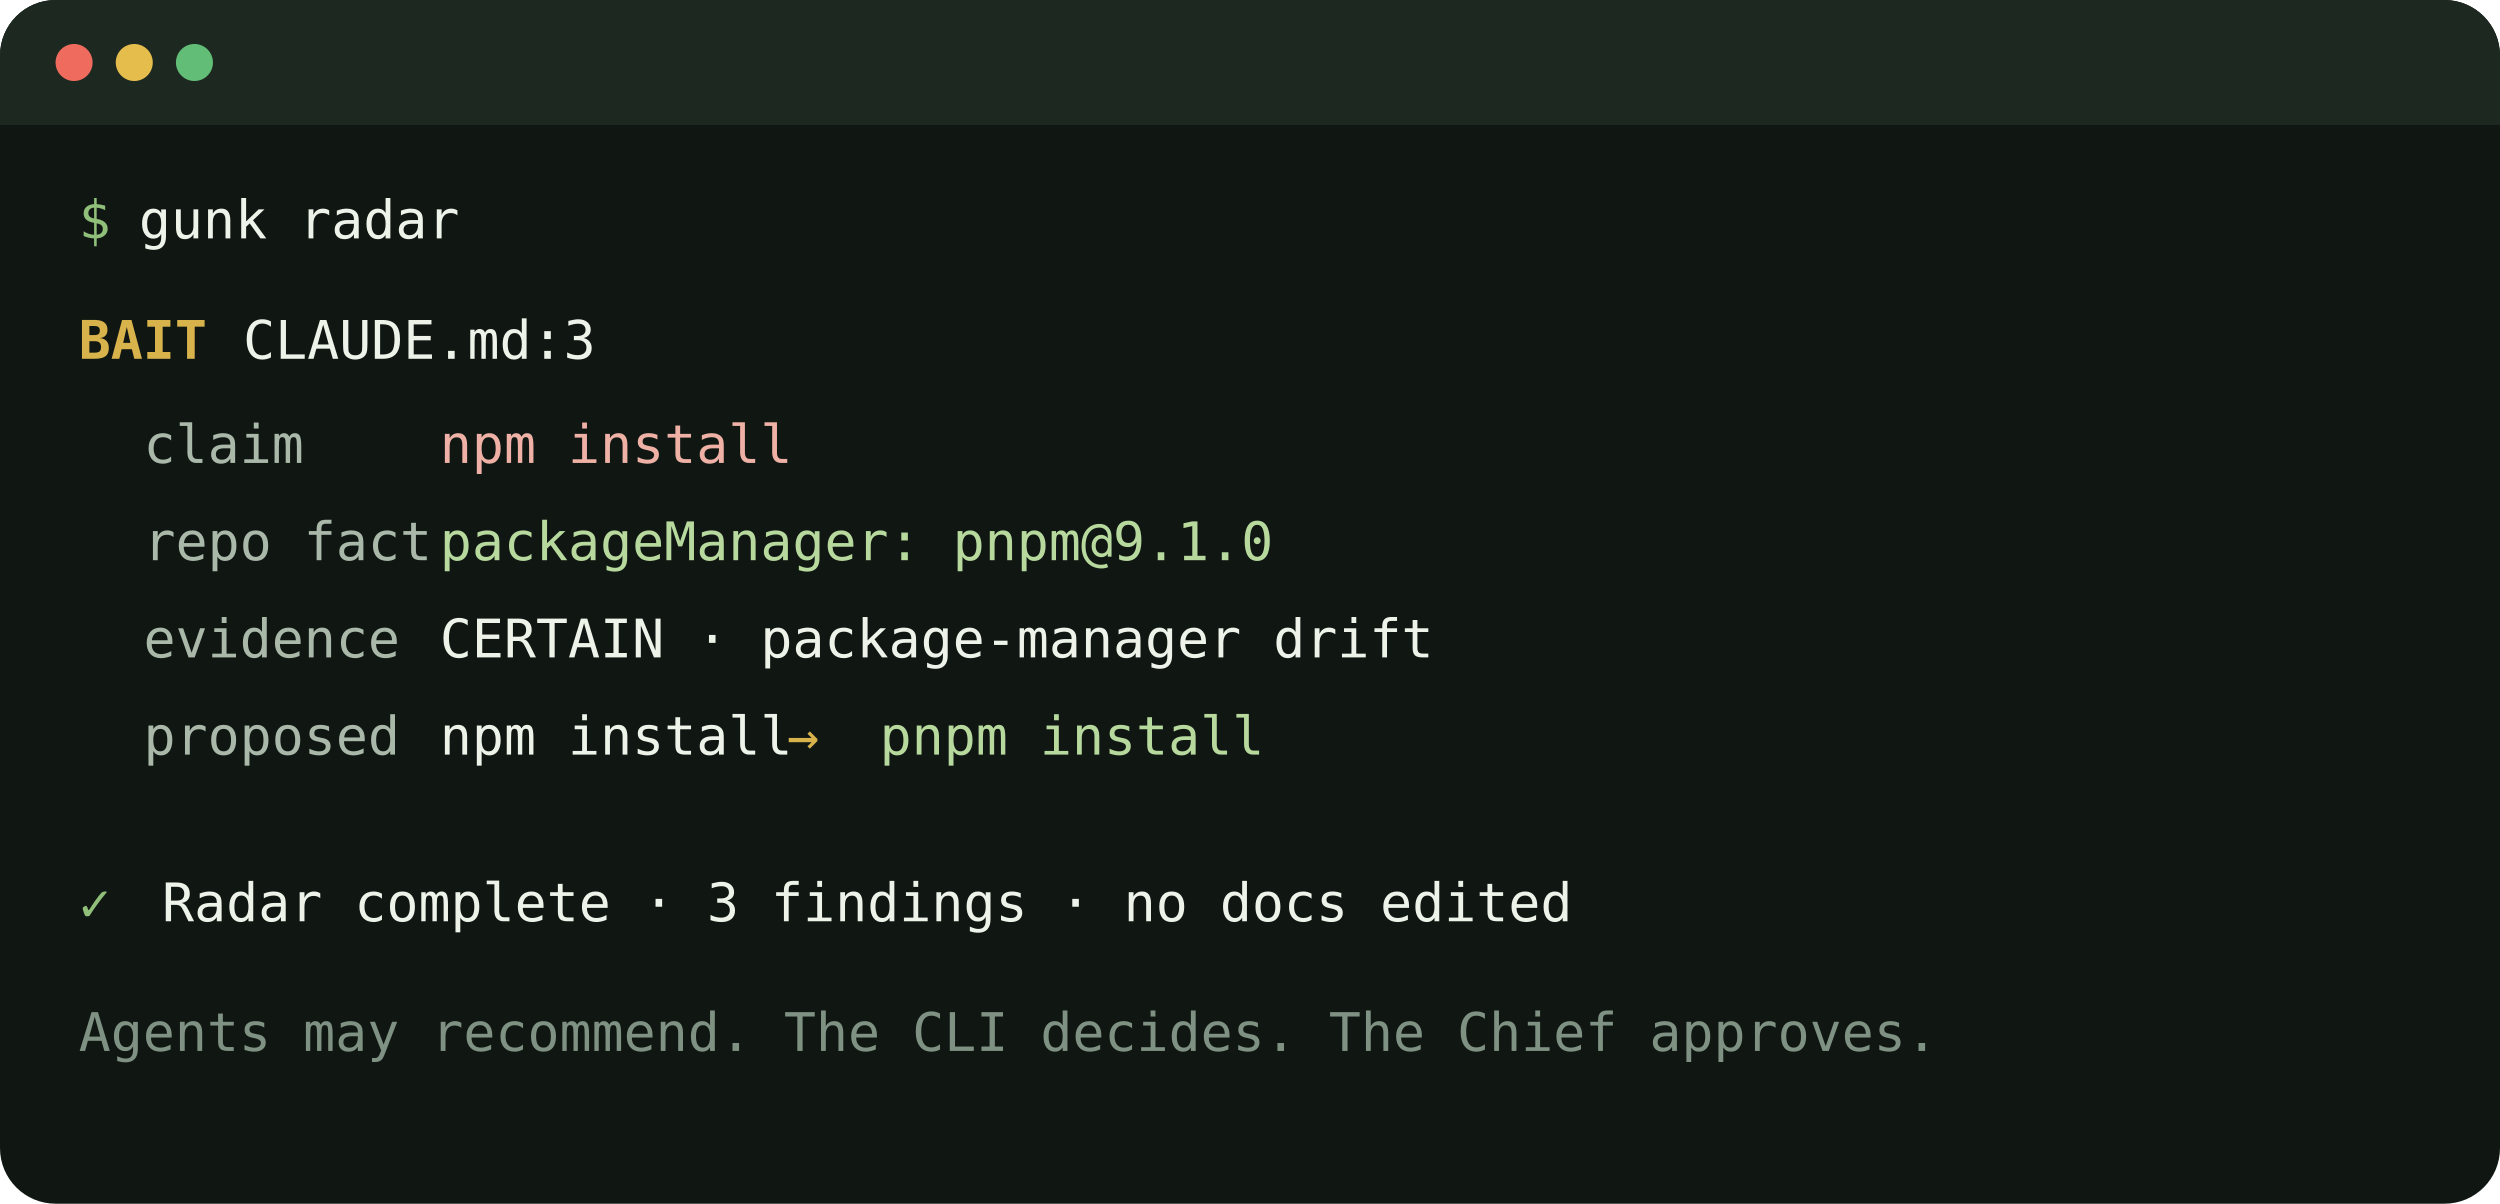
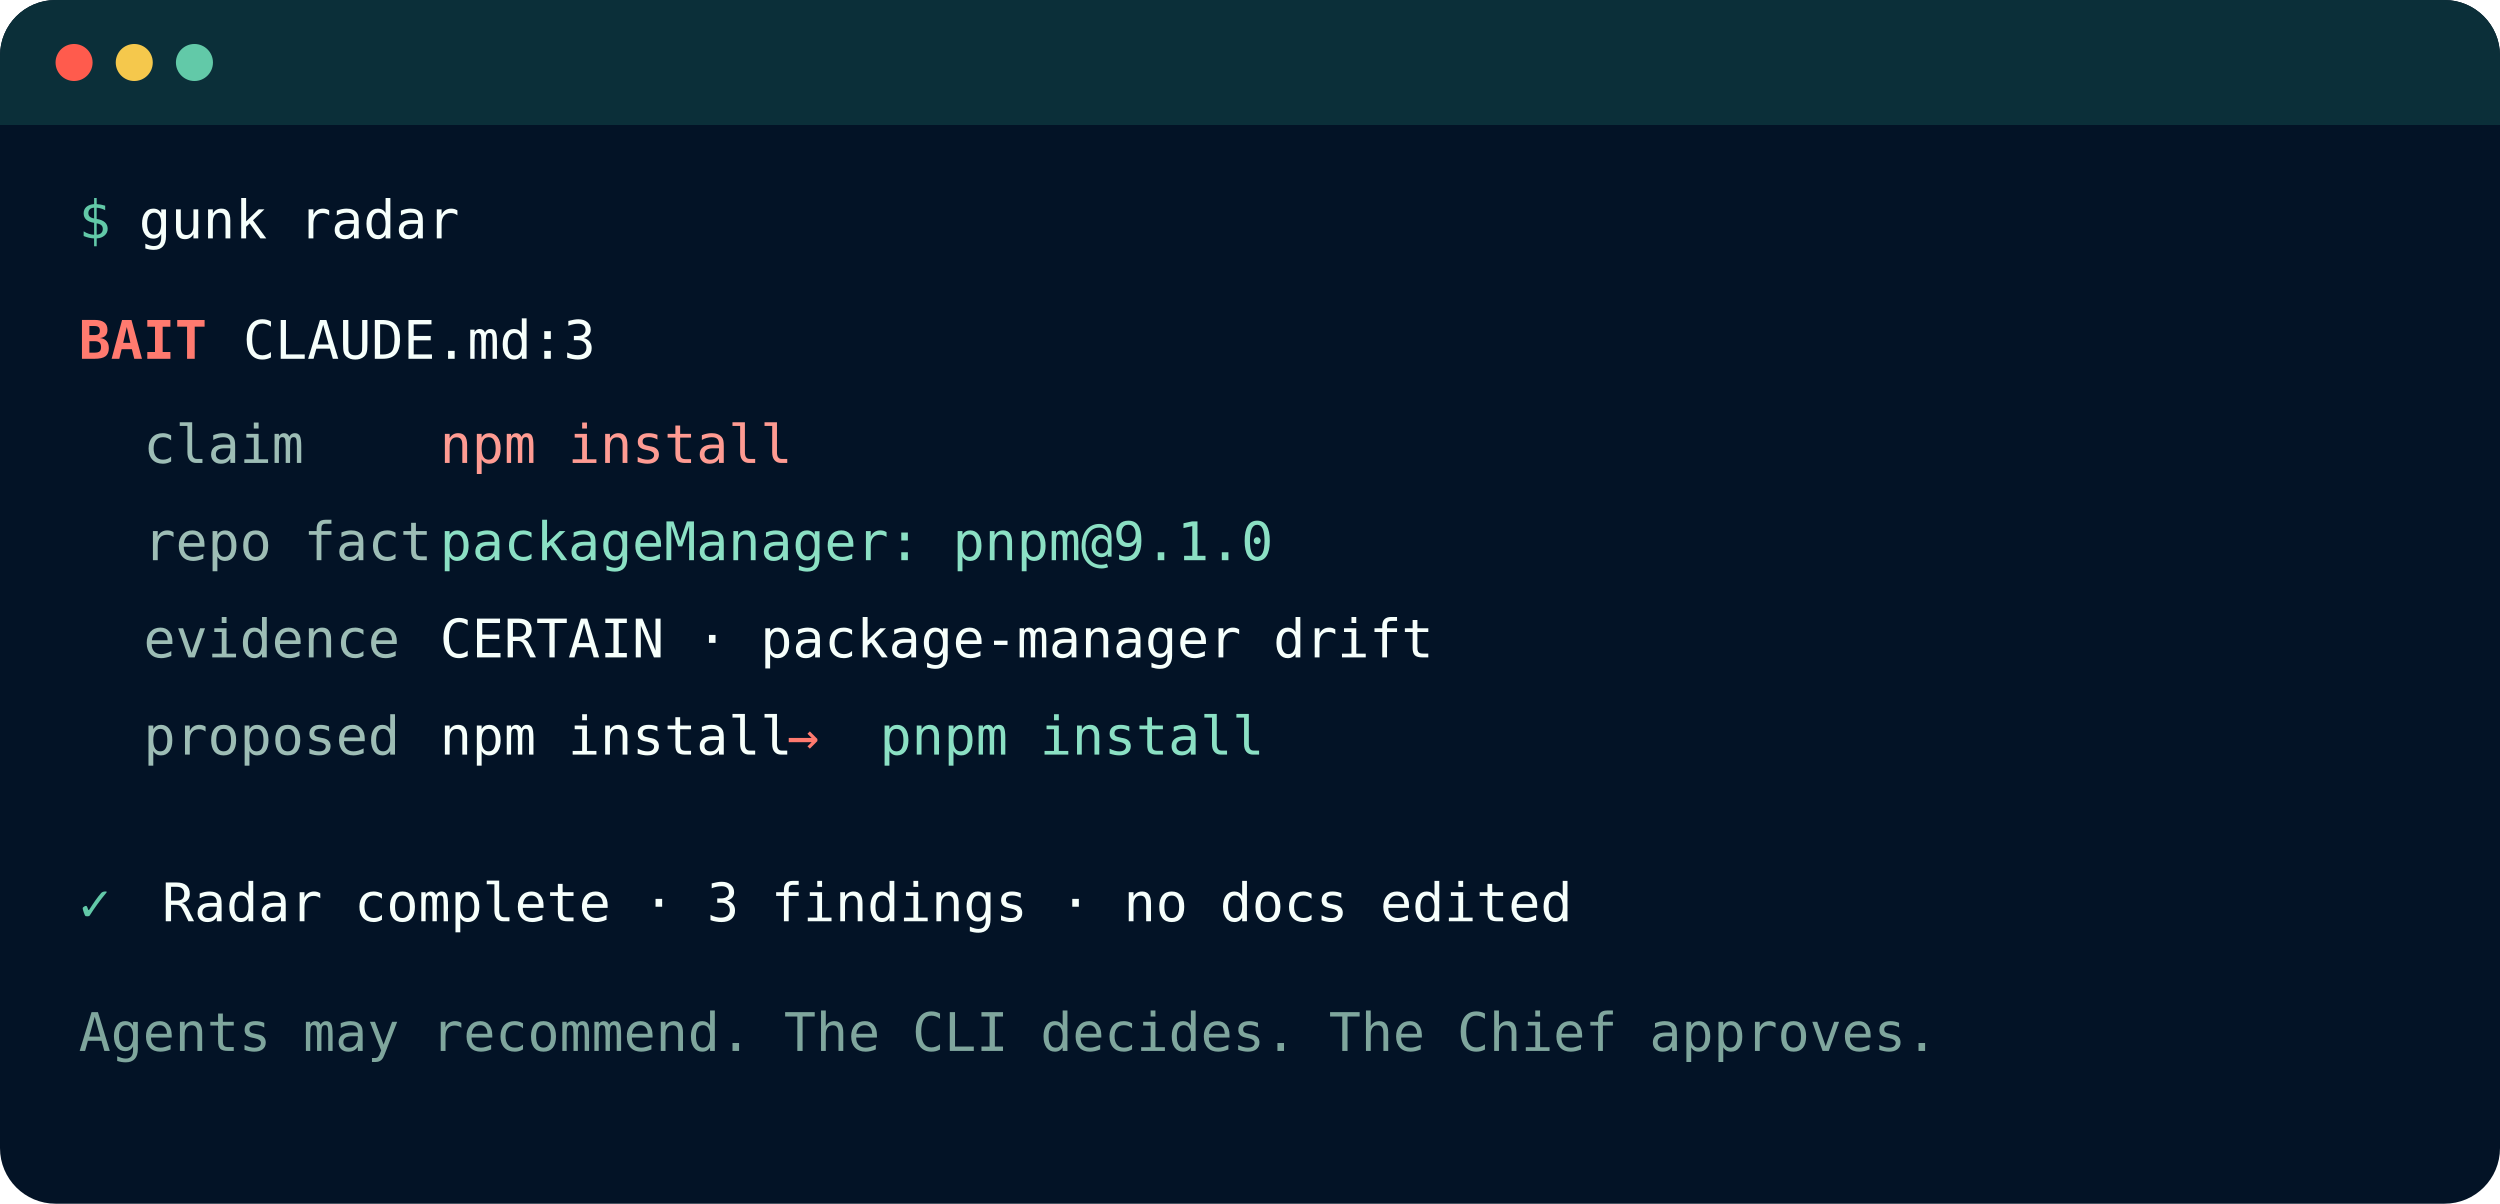
<svg xmlns="http://www.w3.org/2000/svg" width="1080" height="520" viewBox="0 0 1080 520" role="img" aria-labelledby="title desc">
-   <rect width="1080" height="520" rx="24" fill="#101713" />
-   <rect width="1080" height="54" rx="24" fill="#1c2820" />
-   <rect y="30" width="1080" height="24" fill="#1c2820" />
-   <circle cx="32" cy="27" r="8" fill="#ef6b5d" />
-   <circle cx="58" cy="27" r="8" fill="#e4bd4d" />
-   <circle cx="84" cy="27" r="8" fill="#62bd76" />
+   <rect width="1080" height="520" rx="24" fill="#031326" />
+   <rect width="1080" height="54" rx="24" fill="#0b2f39" />
+   <rect y="30" width="1080" height="24" fill="#0b2f39" />
+   <circle cx="32" cy="27" r="8" fill="#ff5b4d" />
+   <circle cx="58" cy="27" r="8" fill="#f5c84c" />
+   <circle cx="84" cy="27" r="8" fill="#62c9a8" />
  <g font-family="ui-monospace, SFMono-Regular, Menlo, Consolas, monospace" font-size="23">
-     <text x="34" y="103" fill="#8fbf78">$</text>
-     <text x="60" y="103" fill="#edf3e9">gunk radar</text>
-     <text x="34" y="155" fill="#d8b24b" font-weight="700">BAIT</text>
-     <text x="105" y="155" fill="#edf3e9">CLAUDE.md:3</text>
-     <text x="62" y="200" fill="#aab8aa">claim</text>
-     <text x="190" y="200" fill="#efb1a5">npm install</text>
-     <text x="62" y="242" fill="#aab8aa">repo fact</text>
-     <text x="190" y="242" fill="#b7d99d">packageManager: pnpm@9.1.0</text>
-     <text x="62" y="284" fill="#aab8aa">evidence</text>
-     <text x="190" y="284" fill="#edf3e9">CERTAIN · package-manager drift</text>
-     <text x="62" y="326" fill="#aab8aa">proposed</text>
-     <text x="190" y="326" fill="#edf3e9">npm install</text>
-     <text x="340" y="326" fill="#d8b24b">→</text>
-     <text x="380" y="326" fill="#b7d99d">pnpm install</text>
-     <text x="34" y="398" fill="#8fbf78">✓</text>
-     <text x="70" y="398" fill="#edf3e9">Radar complete · 3 findings · no docs edited</text>
-     <text x="34" y="454" fill="#7f9182">Agents may recommend. The CLI decides. The Chief approves.</text>
+     <text x="34" y="103" fill="#62c9a8">$</text>
+     <text x="60" y="103" fill="#f6fffb">gunk radar</text>
+     <text x="34" y="155" fill="#ff7a6f" font-weight="700">BAIT</text>
+     <text x="105" y="155" fill="#f6fffb">CLAUDE.md:3</text>
+     <text x="62" y="200" fill="#9dbdb5">claim</text>
+     <text x="190" y="200" fill="#ff9b92">npm install</text>
+     <text x="62" y="242" fill="#9dbdb5">repo fact</text>
+     <text x="190" y="242" fill="#8be0c4">packageManager: pnpm@9.1.0</text>
+     <text x="62" y="284" fill="#9dbdb5">evidence</text>
+     <text x="190" y="284" fill="#f6fffb">CERTAIN · package-manager drift</text>
+     <text x="62" y="326" fill="#9dbdb5">proposed</text>
+     <text x="190" y="326" fill="#f6fffb">npm install</text>
+     <text x="340" y="326" fill="#ff7a6f">→</text>
+     <text x="380" y="326" fill="#8be0c4">pnpm install</text>
+     <text x="34" y="398" fill="#62c9a8">✓</text>
+     <text x="70" y="398" fill="#f6fffb">Radar complete · 3 findings · no docs edited</text>
+     <text x="34" y="454" fill="#7fa69d">Agents may recommend. The CLI decides. The Chief approves.</text>
  </g>
</svg>
